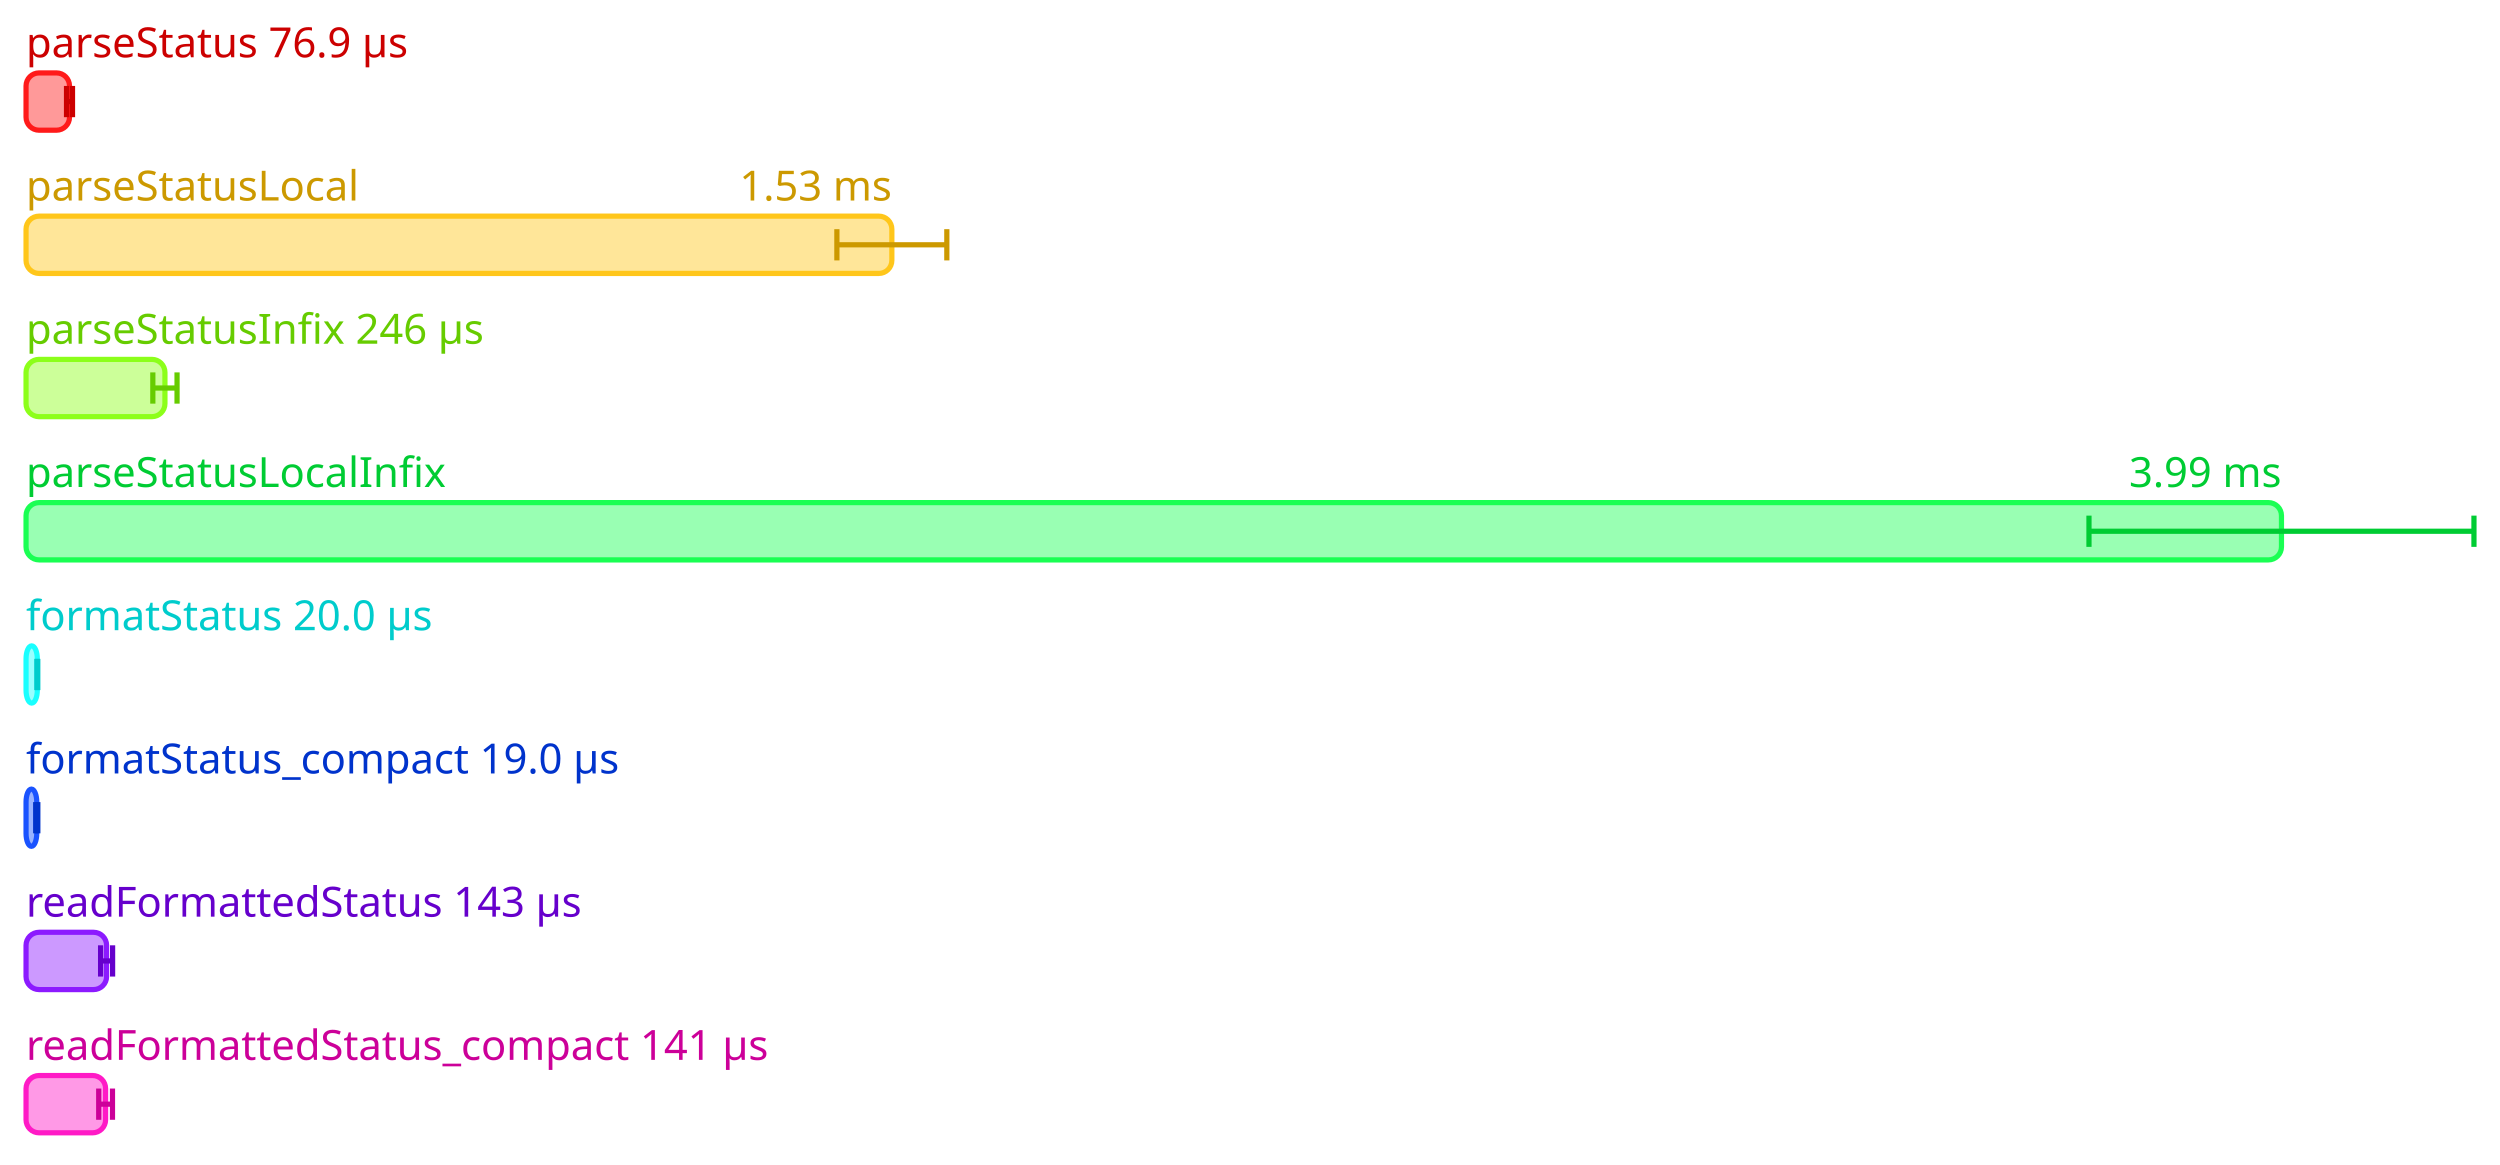
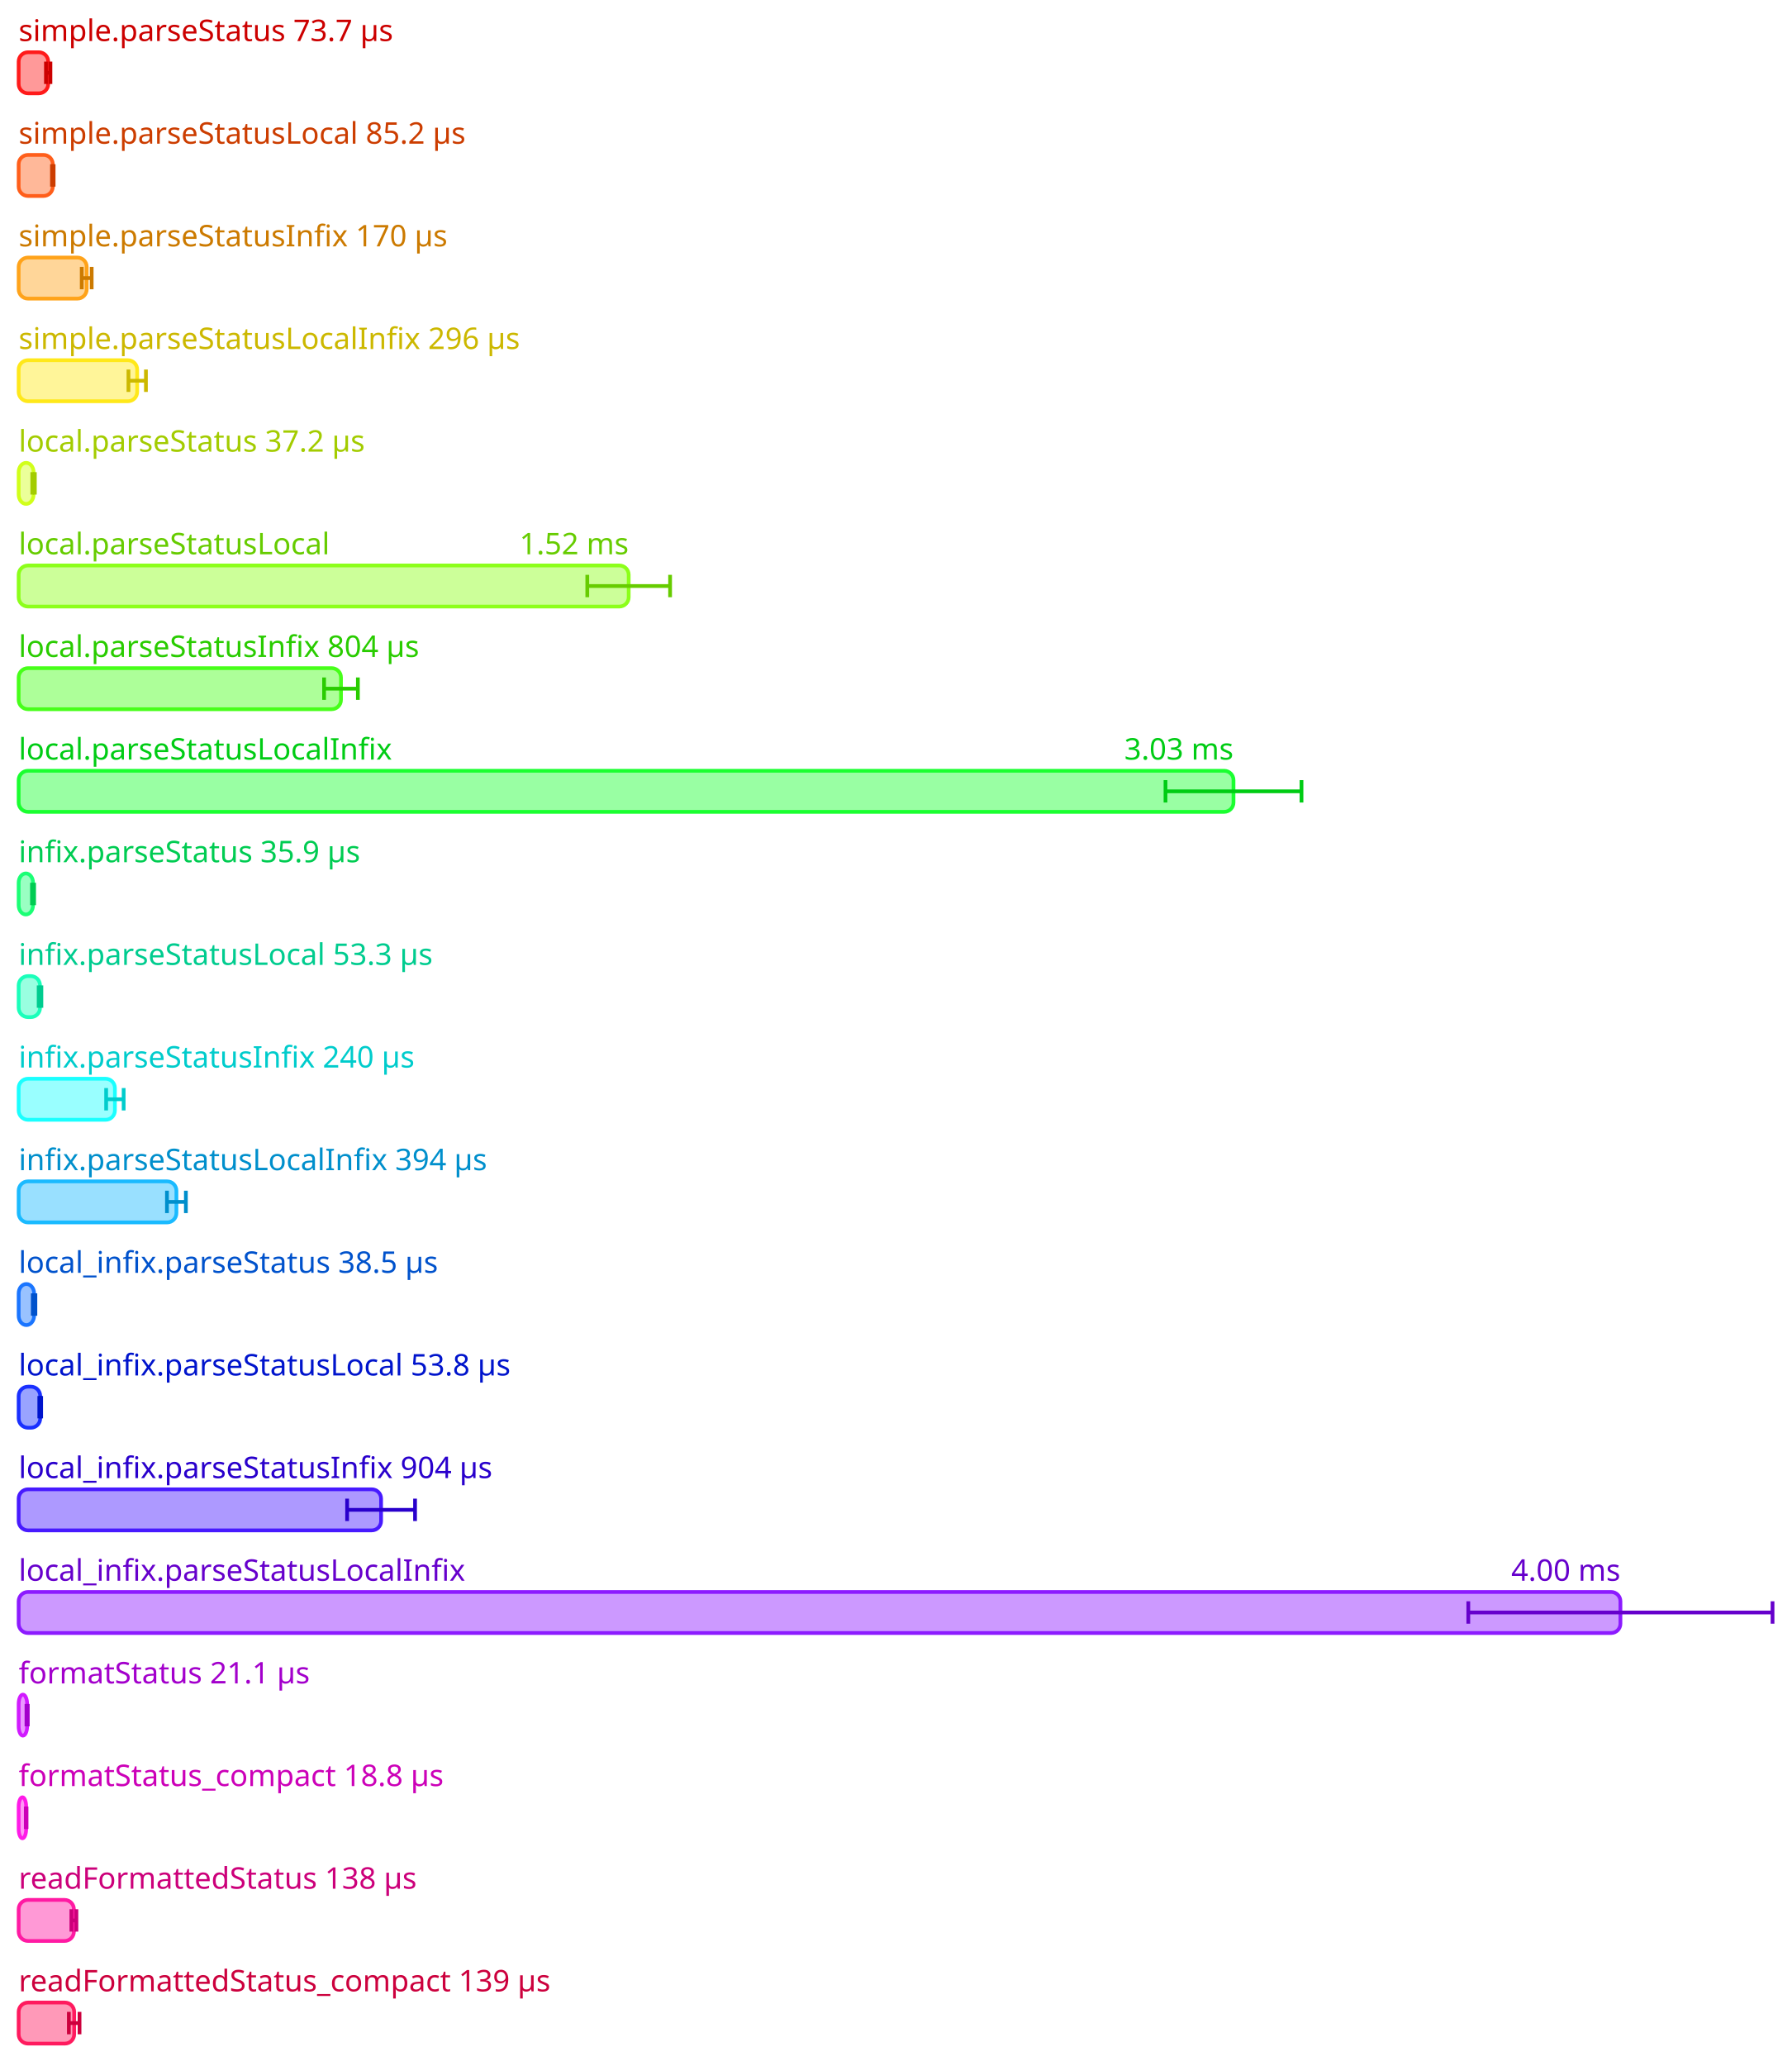
- <svg xmlns="http://www.w3.org/2000/svg" height="447" width="960.0" font-size="16" font-family="sans-serif" stroke-width="2">
+ <svg xmlns="http://www.w3.org/2000/svg" height="1107" width="960.0" font-size="16" font-family="sans-serif" stroke-width="2">
  <g transform="translate(10.0 0)">
-     <text fill="hsl(0, 100%, 40%)" y="22">parseStatus 76.9 μs</text>
+     <text fill="hsl(0, 100%, 40%)" y="22">simple.parseStatus 73.7 μs</text>
    <g>
-       <rect y="28" rx="5" height="22" width="16.692" fill="hsl(0, 100%, 80%)" stroke="hsl(0, 100%, 55%)" />
+       <rect y="28" rx="5" height="22" width="15.827" fill="hsl(0, 100%, 80%)" stroke="hsl(0, 100%, 55%)" />
      <g stroke="hsl(0, 100%, 40%)">
-         <line x1="15.544" x2="17.84" y1="39" y2="39" />
-         <line x1="15.544" x2="15.544" y1="33" y2="45" />
-         <line x1="17.84" x2="17.84" y1="33" y2="45" />
+         <line x1="14.63" x2="17.025" y1="39" y2="39" />
+         <line x1="14.63" x2="14.63" y1="33" y2="45" />
+         <line x1="17.025" x2="17.025" y1="33" y2="45" />
      </g>
    </g>
-     <g fill="hsl(45, 100%, 40%)">
-       <text y="77">parseStatusLocal</text>
-       <text y="77" x="332.471" text-anchor="end">1.53 ms</text>
+     <text fill="hsl(18, 100%, 40%)" y="77">simple.parseStatusLocal 85.2 μs</text>
+     <g>
+       <rect y="83" rx="5" height="22" width="18.297" fill="hsl(18, 100%, 80%)" stroke="hsl(18, 100%, 55%)" />
+       <g stroke="hsl(18, 100%, 40%)">
+         <line x1="17.854" x2="18.74" y1="94" y2="94" />
+         <line x1="17.854" x2="17.854" y1="88" y2="100" />
+         <line x1="18.74" x2="18.74" y1="88" y2="100" />
+       </g>
+     </g>
+     <text fill="hsl(36, 100%, 40%)" y="132">simple.parseStatusInfix 170  μs</text>
+     <g>
+       <rect y="138" rx="5" height="22" width="36.47" fill="hsl(36, 100%, 80%)" stroke="hsl(36, 100%, 55%)" />
+       <g stroke="hsl(36, 100%, 40%)">
+         <line x1="33.81" x2="39.13" y1="149" y2="149" />
+         <line x1="33.81" x2="33.81" y1="143" y2="155" />
+         <line x1="39.13" x2="39.13" y1="143" y2="155" />
+       </g>
+     </g>
+     <text fill="hsl(54, 100%, 40%)" y="187">simple.parseStatusLocalInfix 296  μs</text>
+     <g>
+       <rect y="193" rx="5" height="22" width="63.524" fill="hsl(54, 100%, 80%)" stroke="hsl(54, 100%, 55%)" />
+       <g stroke="hsl(54, 100%, 40%)">
+         <line x1="58.842" x2="68.207" y1="204" y2="204" />
+         <line x1="58.842" x2="58.842" y1="198" y2="210" />
+         <line x1="68.207" x2="68.207" y1="198" y2="210" />
+       </g>
+     </g>
+     <text fill="hsl(72, 100%, 40%)" y="242">local.parseStatus 37.2 μs</text>
+     <g>
+       <rect y="248" rx="5" height="22" width="7.992" fill="hsl(72, 100%, 80%)" stroke="hsl(72, 100%, 55%)" />
+       <g stroke="hsl(72, 100%, 40%)">
+         <line x1="7.308" x2="8.677" y1="259" y2="259" />
+         <line x1="7.308" x2="7.308" y1="253" y2="265" />
+         <line x1="8.677" x2="8.677" y1="253" y2="265" />
+       </g>
+     </g>
+     <g fill="hsl(90, 100%, 40%)">
+       <text y="297">local.parseStatusLocal</text>
+       <text y="297" x="326.95" text-anchor="end">1.52 ms</text>
    </g>
    <g>
-       <rect y="83" rx="5" height="22" width="332.471" fill="hsl(45, 100%, 80%)" stroke="hsl(45, 100%, 55%)" />
-       <g stroke="hsl(45, 100%, 40%)">
-         <line x1="311.363" x2="353.579" y1="94" y2="94" />
-         <line x1="311.363" x2="311.363" y1="88" y2="100" />
-         <line x1="353.579" x2="353.579" y1="88" y2="100" />
+       <rect y="303" rx="5" height="22" width="326.95" fill="hsl(90, 100%, 80%)" stroke="hsl(90, 100%, 55%)" />
+       <g stroke="hsl(90, 100%, 40%)">
+         <line x1="304.757" x2="349.142" y1="314" y2="314" />
+         <line x1="304.757" x2="304.757" y1="308" y2="320" />
+         <line x1="349.142" x2="349.142" y1="308" y2="320" />
      </g>
    </g>
-     <text fill="hsl(90, 100%, 40%)" y="132">parseStatusInfix 246  μs</text>
+     <text fill="hsl(108, 100%, 40%)" y="352">local.parseStatusInfix 804  μs</text>
    <g>
-       <rect y="138" rx="5" height="22" width="53.336" fill="hsl(90, 100%, 80%)" stroke="hsl(90, 100%, 55%)" />
-       <g stroke="hsl(90, 100%, 40%)">
-         <line x1="48.687" x2="57.985" y1="149" y2="149" />
-         <line x1="48.687" x2="48.687" y1="143" y2="155" />
-         <line x1="57.985" x2="57.985" y1="143" y2="155" />
+       <rect y="358" rx="5" height="22" width="172.752" fill="hsl(108, 100%, 80%)" stroke="hsl(108, 100%, 55%)" />
+       <g stroke="hsl(108, 100%, 40%)">
+         <line x1="163.695" x2="181.809" y1="369" y2="369" />
+         <line x1="163.695" x2="163.695" y1="363" y2="375" />
+         <line x1="181.809" x2="181.809" y1="363" y2="375" />
      </g>
    </g>
-     <g fill="hsl(135, 100%, 40%)">
-       <text y="187">parseStatusLocalInfix</text>
-       <text y="187" x="866.083" text-anchor="end">3.99 ms</text>
+     <g fill="hsl(126, 100%, 40%)">
+       <text y="407">local.parseStatusLocalInfix</text>
+       <text y="407" x="651.097" text-anchor="end">3.03 ms</text>
    </g>
    <g>
-       <rect y="193" rx="5" height="22" width="866.083" fill="hsl(135, 100%, 80%)" stroke="hsl(135, 100%, 55%)" />
-       <g stroke="hsl(135, 100%, 40%)">
-         <line x1="792.166" x2="940.0" y1="204" y2="204" />
-         <line x1="792.166" x2="792.166" y1="198" y2="210" />
-         <line x1="940.0" x2="940.0" y1="198" y2="210" />
+       <rect y="413" rx="5" height="22" width="651.097" fill="hsl(126, 100%, 80%)" stroke="hsl(126, 100%, 55%)" />
+       <g stroke="hsl(126, 100%, 40%)">
+         <line x1="614.652" x2="687.542" y1="424" y2="424" />
+         <line x1="614.652" x2="614.652" y1="418" y2="430" />
+         <line x1="687.542" x2="687.542" y1="418" y2="430" />
      </g>
    </g>
-     <text fill="hsl(180, 100%, 40%)" y="242">formatStatus 20.0 μs</text>
+     <text fill="hsl(144, 100%, 40%)" y="462">infix.parseStatus 35.9 μs</text>
    <g>
-       <rect y="248" rx="5" height="22" width="4.33" fill="hsl(180, 100%, 80%)" stroke="hsl(180, 100%, 55%)" />
-       <g stroke="hsl(180, 100%, 40%)">
-         <line x1="4.15" x2="4.509" y1="259" y2="259" />
-         <line x1="4.15" x2="4.15" y1="253" y2="265" />
-         <line x1="4.509" x2="4.509" y1="253" y2="265" />
+       <rect y="468" rx="5" height="22" width="7.708" fill="hsl(144, 100%, 80%)" stroke="hsl(144, 100%, 55%)" />
+       <g stroke="hsl(144, 100%, 40%)">
+         <line x1="7.14" x2="8.276" y1="479" y2="479" />
+         <line x1="7.14" x2="7.14" y1="473" y2="485" />
+         <line x1="8.276" x2="8.276" y1="473" y2="485" />
      </g>
    </g>
-     <text fill="hsl(225, 100%, 40%)" y="297">formatStatus_compact 19.0 μs</text>
+     <text fill="hsl(162, 100%, 40%)" y="517">infix.parseStatusLocal 53.3 μs</text>
    <g>
-       <rect y="303" rx="5" height="22" width="4.116" fill="hsl(225, 100%, 80%)" stroke="hsl(225, 100%, 55%)" />
-       <g stroke="hsl(225, 100%, 40%)">
-         <line x1="3.708" x2="4.523" y1="314" y2="314" />
-         <line x1="3.708" x2="3.708" y1="308" y2="320" />
-         <line x1="4.523" x2="4.523" y1="308" y2="320" />
+       <rect y="523" rx="5" height="22" width="11.455" fill="hsl(162, 100%, 80%)" stroke="hsl(162, 100%, 55%)" />
+       <g stroke="hsl(162, 100%, 40%)">
+         <line x1="10.726" x2="12.183" y1="534" y2="534" />
+         <line x1="10.726" x2="10.726" y1="528" y2="540" />
+         <line x1="12.183" x2="12.183" y1="528" y2="540" />
      </g>
    </g>
-     <text fill="hsl(270, 100%, 40%)" y="352">readFormattedStatus 143  μs</text>
+     <text fill="hsl(180, 100%, 40%)" y="572">infix.parseStatusInfix 240  μs</text>
    <g>
-       <rect y="358" rx="5" height="22" width="30.931" fill="hsl(270, 100%, 80%)" stroke="hsl(270, 100%, 55%)" />
-       <g stroke="hsl(270, 100%, 40%)">
-         <line x1="28.626" x2="33.237" y1="369" y2="369" />
-         <line x1="28.626" x2="28.626" y1="363" y2="375" />
-         <line x1="33.237" x2="33.237" y1="363" y2="375" />
+       <rect y="578" rx="5" height="22" width="51.582" fill="hsl(180, 100%, 80%)" stroke="hsl(180, 100%, 55%)" />
+       <g stroke="hsl(180, 100%, 40%)">
+         <line x1="46.89" x2="56.274" y1="589" y2="589" />
+         <line x1="46.89" x2="46.89" y1="583" y2="595" />
+         <line x1="56.274" x2="56.274" y1="583" y2="595" />
      </g>
    </g>
-     <text fill="hsl(315, 100%, 40%)" y="407">readFormattedStatus_compact 141  μs</text>
+     <text fill="hsl(198, 100%, 40%)" y="627">infix.parseStatusLocalInfix 394  μs</text>
    <g>
-       <rect y="413" rx="5" height="22" width="30.55" fill="hsl(315, 100%, 80%)" stroke="hsl(315, 100%, 55%)" />
-       <g stroke="hsl(315, 100%, 40%)">
-         <line x1="27.907" x2="33.193" y1="424" y2="424" />
-         <line x1="27.907" x2="27.907" y1="418" y2="430" />
-         <line x1="33.193" x2="33.193" y1="418" y2="430" />
+       <rect y="633" rx="5" height="22" width="84.551" fill="hsl(198, 100%, 80%)" stroke="hsl(198, 100%, 55%)" />
+       <g stroke="hsl(198, 100%, 40%)">
+         <line x1="79.482" x2="89.62" y1="644" y2="644" />
+         <line x1="79.482" x2="79.482" y1="638" y2="650" />
+         <line x1="89.62" x2="89.62" y1="638" y2="650" />
+       </g>
+     </g>
+     <text fill="hsl(216, 100%, 40%)" y="682">local_infix.parseStatus 38.5 μs</text>
+     <g>
+       <rect y="688" rx="5" height="22" width="8.271" fill="hsl(216, 100%, 80%)" stroke="hsl(216, 100%, 55%)" />
+       <g stroke="hsl(216, 100%, 40%)">
+         <line x1="7.573" x2="8.969" y1="699" y2="699" />
+         <line x1="7.573" x2="7.573" y1="693" y2="705" />
+         <line x1="8.969" x2="8.969" y1="693" y2="705" />
+       </g>
+     </g>
+     <text fill="hsl(234, 100%, 40%)" y="737">local_infix.parseStatusLocal 53.8 μs</text>
+     <g>
+       <rect y="743" rx="5" height="22" width="11.561" fill="hsl(234, 100%, 80%)" stroke="hsl(234, 100%, 55%)" />
+       <g stroke="hsl(234, 100%, 40%)">
+         <line x1="11.064" x2="12.058" y1="754" y2="754" />
+         <line x1="11.064" x2="11.064" y1="748" y2="760" />
+         <line x1="12.058" x2="12.058" y1="748" y2="760" />
+       </g>
+     </g>
+     <text fill="hsl(252, 100%, 40%)" y="792">local_infix.parseStatusInfix 904  μs</text>
+     <g>
+       <rect y="798" rx="5" height="22" width="194.244" fill="hsl(252, 100%, 80%)" stroke="hsl(252, 100%, 55%)" />
+       <g stroke="hsl(252, 100%, 40%)">
+         <line x1="176.038" x2="212.45" y1="809" y2="809" />
+         <line x1="176.038" x2="176.038" y1="803" y2="815" />
+         <line x1="212.45" x2="212.45" y1="803" y2="815" />
+       </g>
+     </g>
+     <g fill="hsl(270, 100%, 40%)">
+       <text y="847">local_infix.parseStatusLocalInfix</text>
+       <text y="847" x="858.472" text-anchor="end">4.00 ms</text>
+     </g>
+     <g>
+       <rect y="853" rx="5" height="22" width="858.472" fill="hsl(270, 100%, 80%)" stroke="hsl(270, 100%, 55%)" />
+       <g stroke="hsl(270, 100%, 40%)">
+         <line x1="776.944" x2="940.0" y1="864" y2="864" />
+         <line x1="776.944" x2="776.944" y1="858" y2="870" />
+         <line x1="940.0" x2="940.0" y1="858" y2="870" />
+       </g>
+     </g>
+     <text fill="hsl(288, 100%, 40%)" y="902">formatStatus 21.1 μs</text>
+     <g>
+       <rect y="908" rx="5" height="22" width="4.539" fill="hsl(288, 100%, 80%)" stroke="hsl(288, 100%, 55%)" />
+       <g stroke="hsl(288, 100%, 40%)">
+         <line x1="4.19" x2="4.888" y1="919" y2="919" />
+         <line x1="4.19" x2="4.19" y1="913" y2="925" />
+         <line x1="4.888" x2="4.888" y1="913" y2="925" />
+       </g>
+     </g>
+     <text fill="hsl(306, 100%, 40%)" y="957">formatStatus_compact 18.8 μs</text>
+     <g>
+       <rect y="963" rx="5" height="22" width="4.028" fill="hsl(306, 100%, 80%)" stroke="hsl(306, 100%, 55%)" />
+       <g stroke="hsl(306, 100%, 40%)">
+         <line x1="3.827" x2="4.23" y1="974" y2="974" />
+         <line x1="3.827" x2="3.827" y1="968" y2="980" />
+         <line x1="4.23" x2="4.23" y1="968" y2="980" />
+       </g>
+     </g>
+     <text fill="hsl(324, 100%, 40%)" y="1012">readFormattedStatus 138  μs</text>
+     <g>
+       <rect y="1018" rx="5" height="22" width="29.601" fill="hsl(324, 100%, 80%)" stroke="hsl(324, 100%, 55%)" />
+       <g stroke="hsl(324, 100%, 40%)">
+         <line x1="28.251" x2="30.951" y1="1029" y2="1029" />
+         <line x1="28.251" x2="28.251" y1="1023" y2="1035" />
+         <line x1="30.951" x2="30.951" y1="1023" y2="1035" />
+       </g>
+     </g>
+     <text fill="hsl(342, 100%, 40%)" y="1067">readFormattedStatus_compact 139  μs</text>
+     <g>
+       <rect y="1073" rx="5" height="22" width="29.762" fill="hsl(342, 100%, 80%)" stroke="hsl(342, 100%, 55%)" />
+       <g stroke="hsl(342, 100%, 40%)">
+         <line x1="26.903" x2="32.621" y1="1084" y2="1084" />
+         <line x1="26.903" x2="26.903" y1="1078" y2="1090" />
+         <line x1="32.621" x2="32.621" y1="1078" y2="1090" />
      </g>
    </g>
  </g>
</svg>
